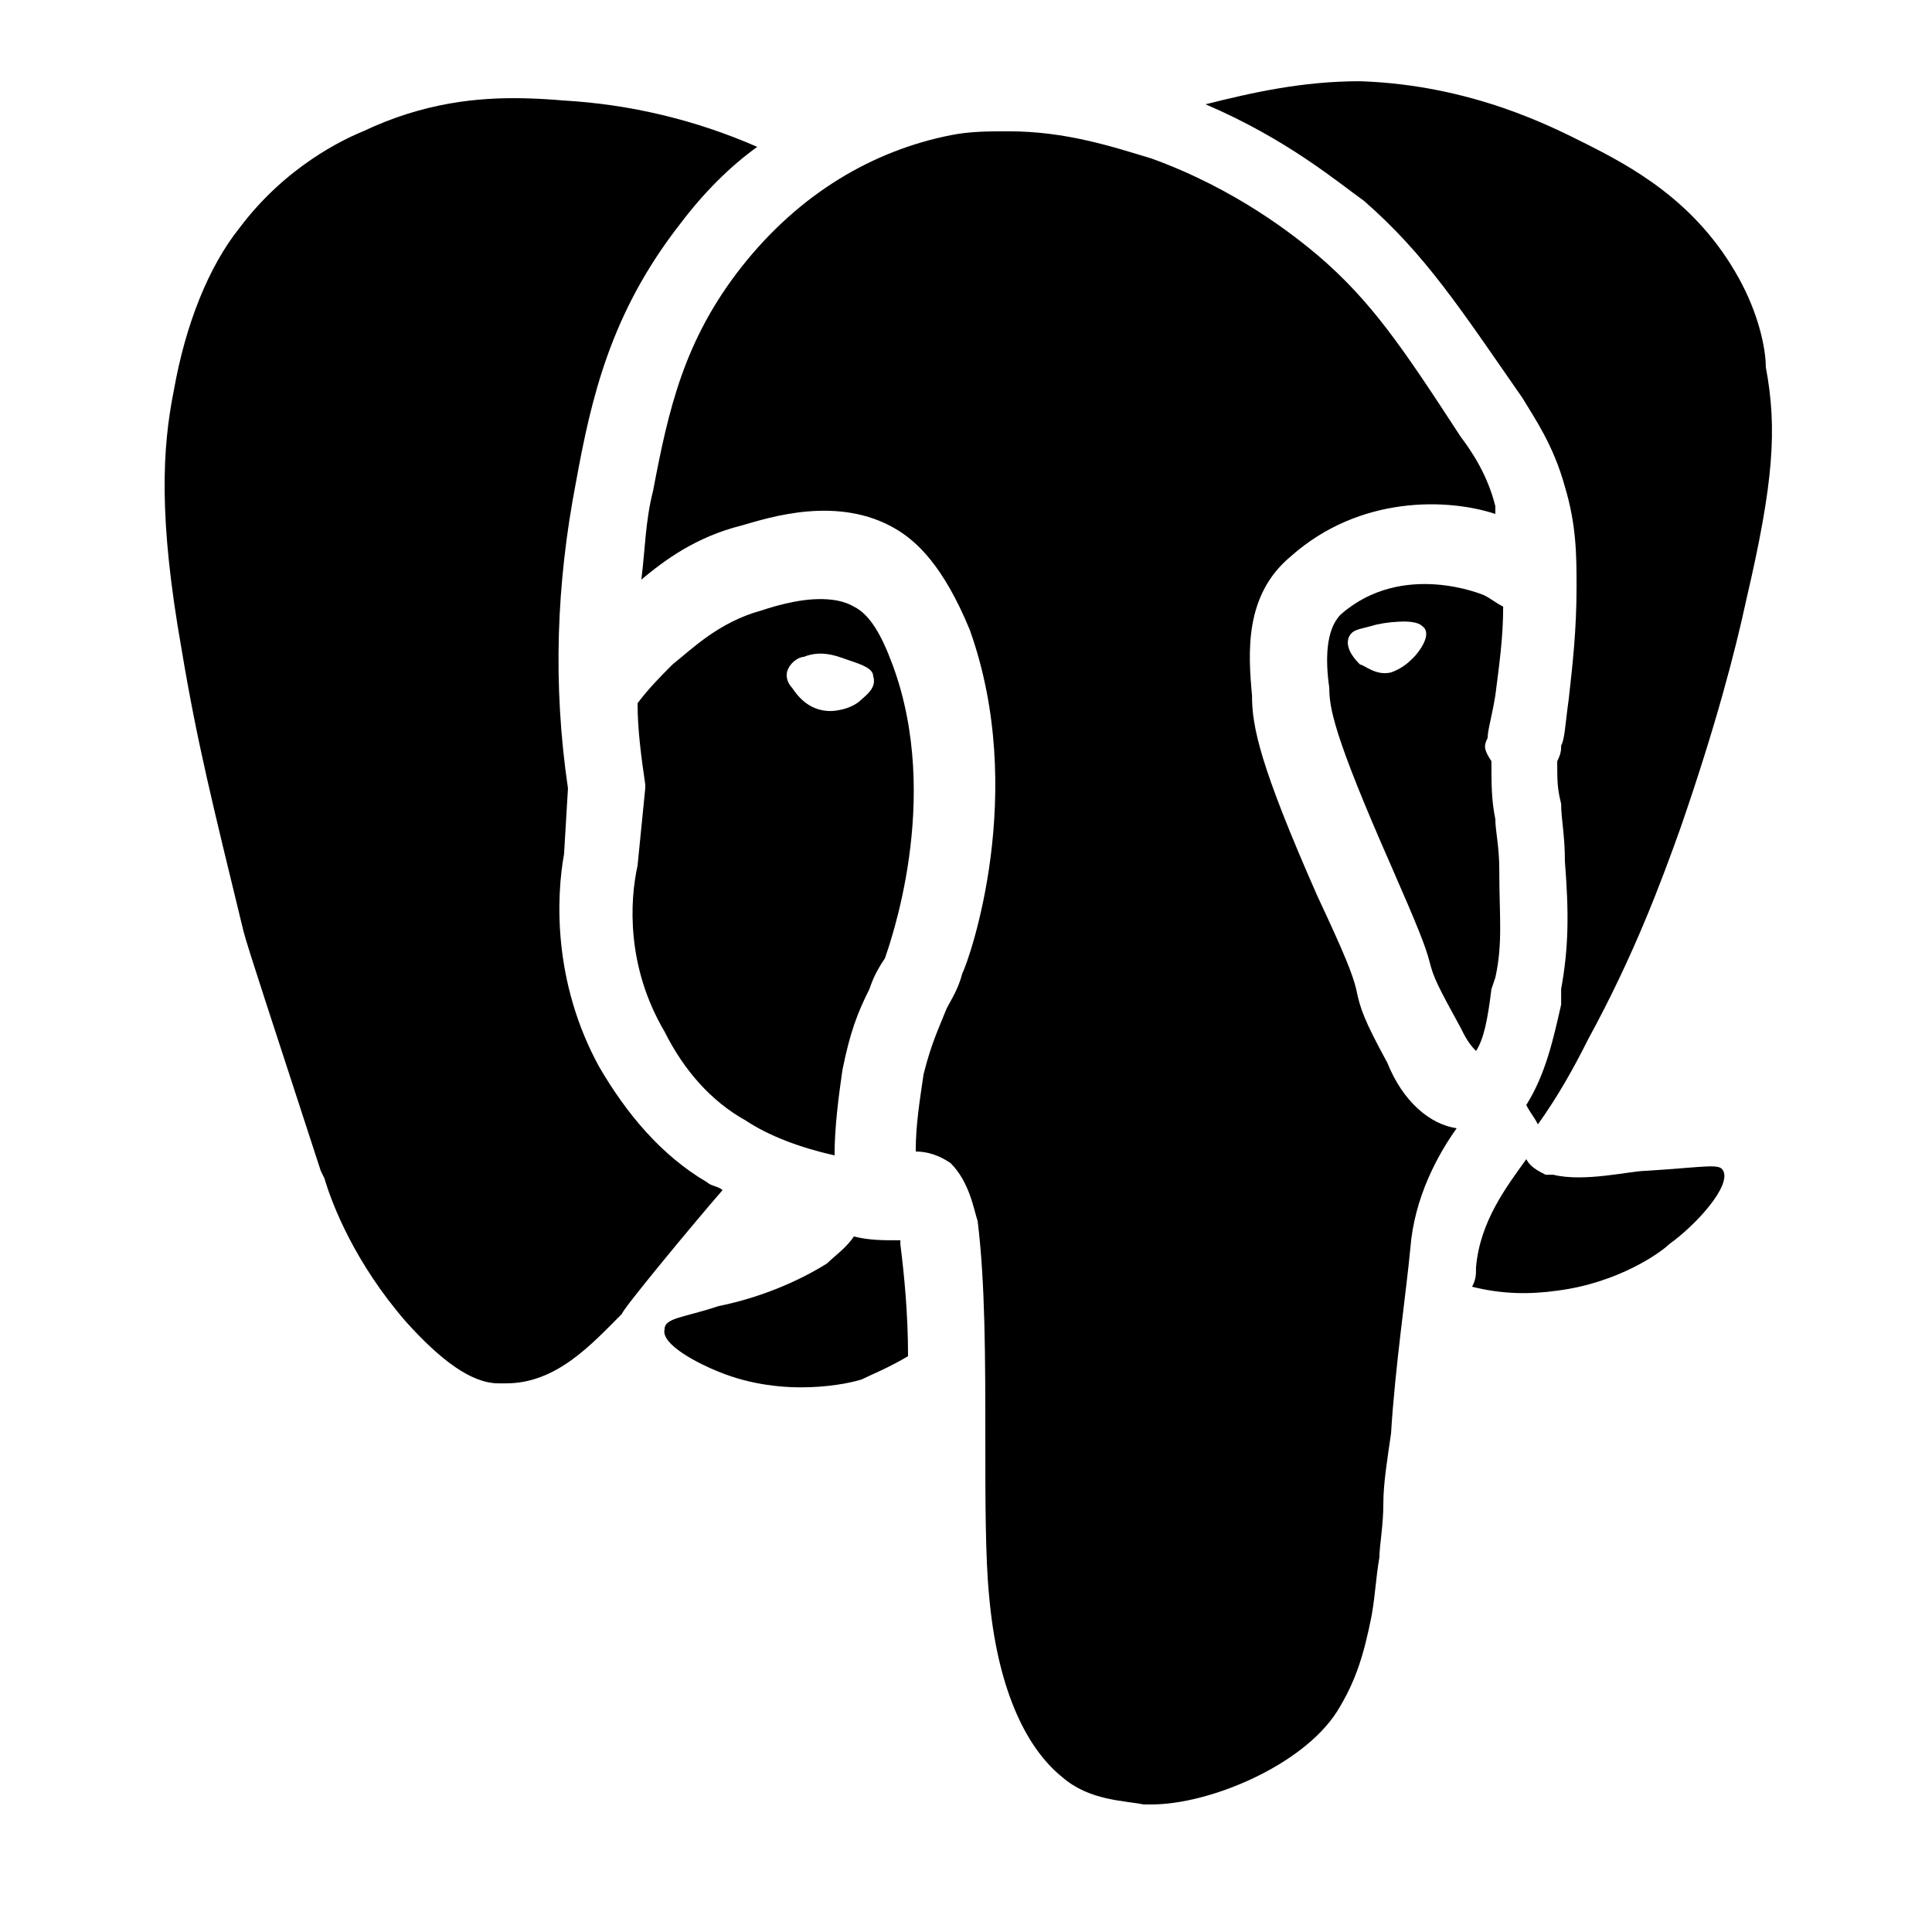
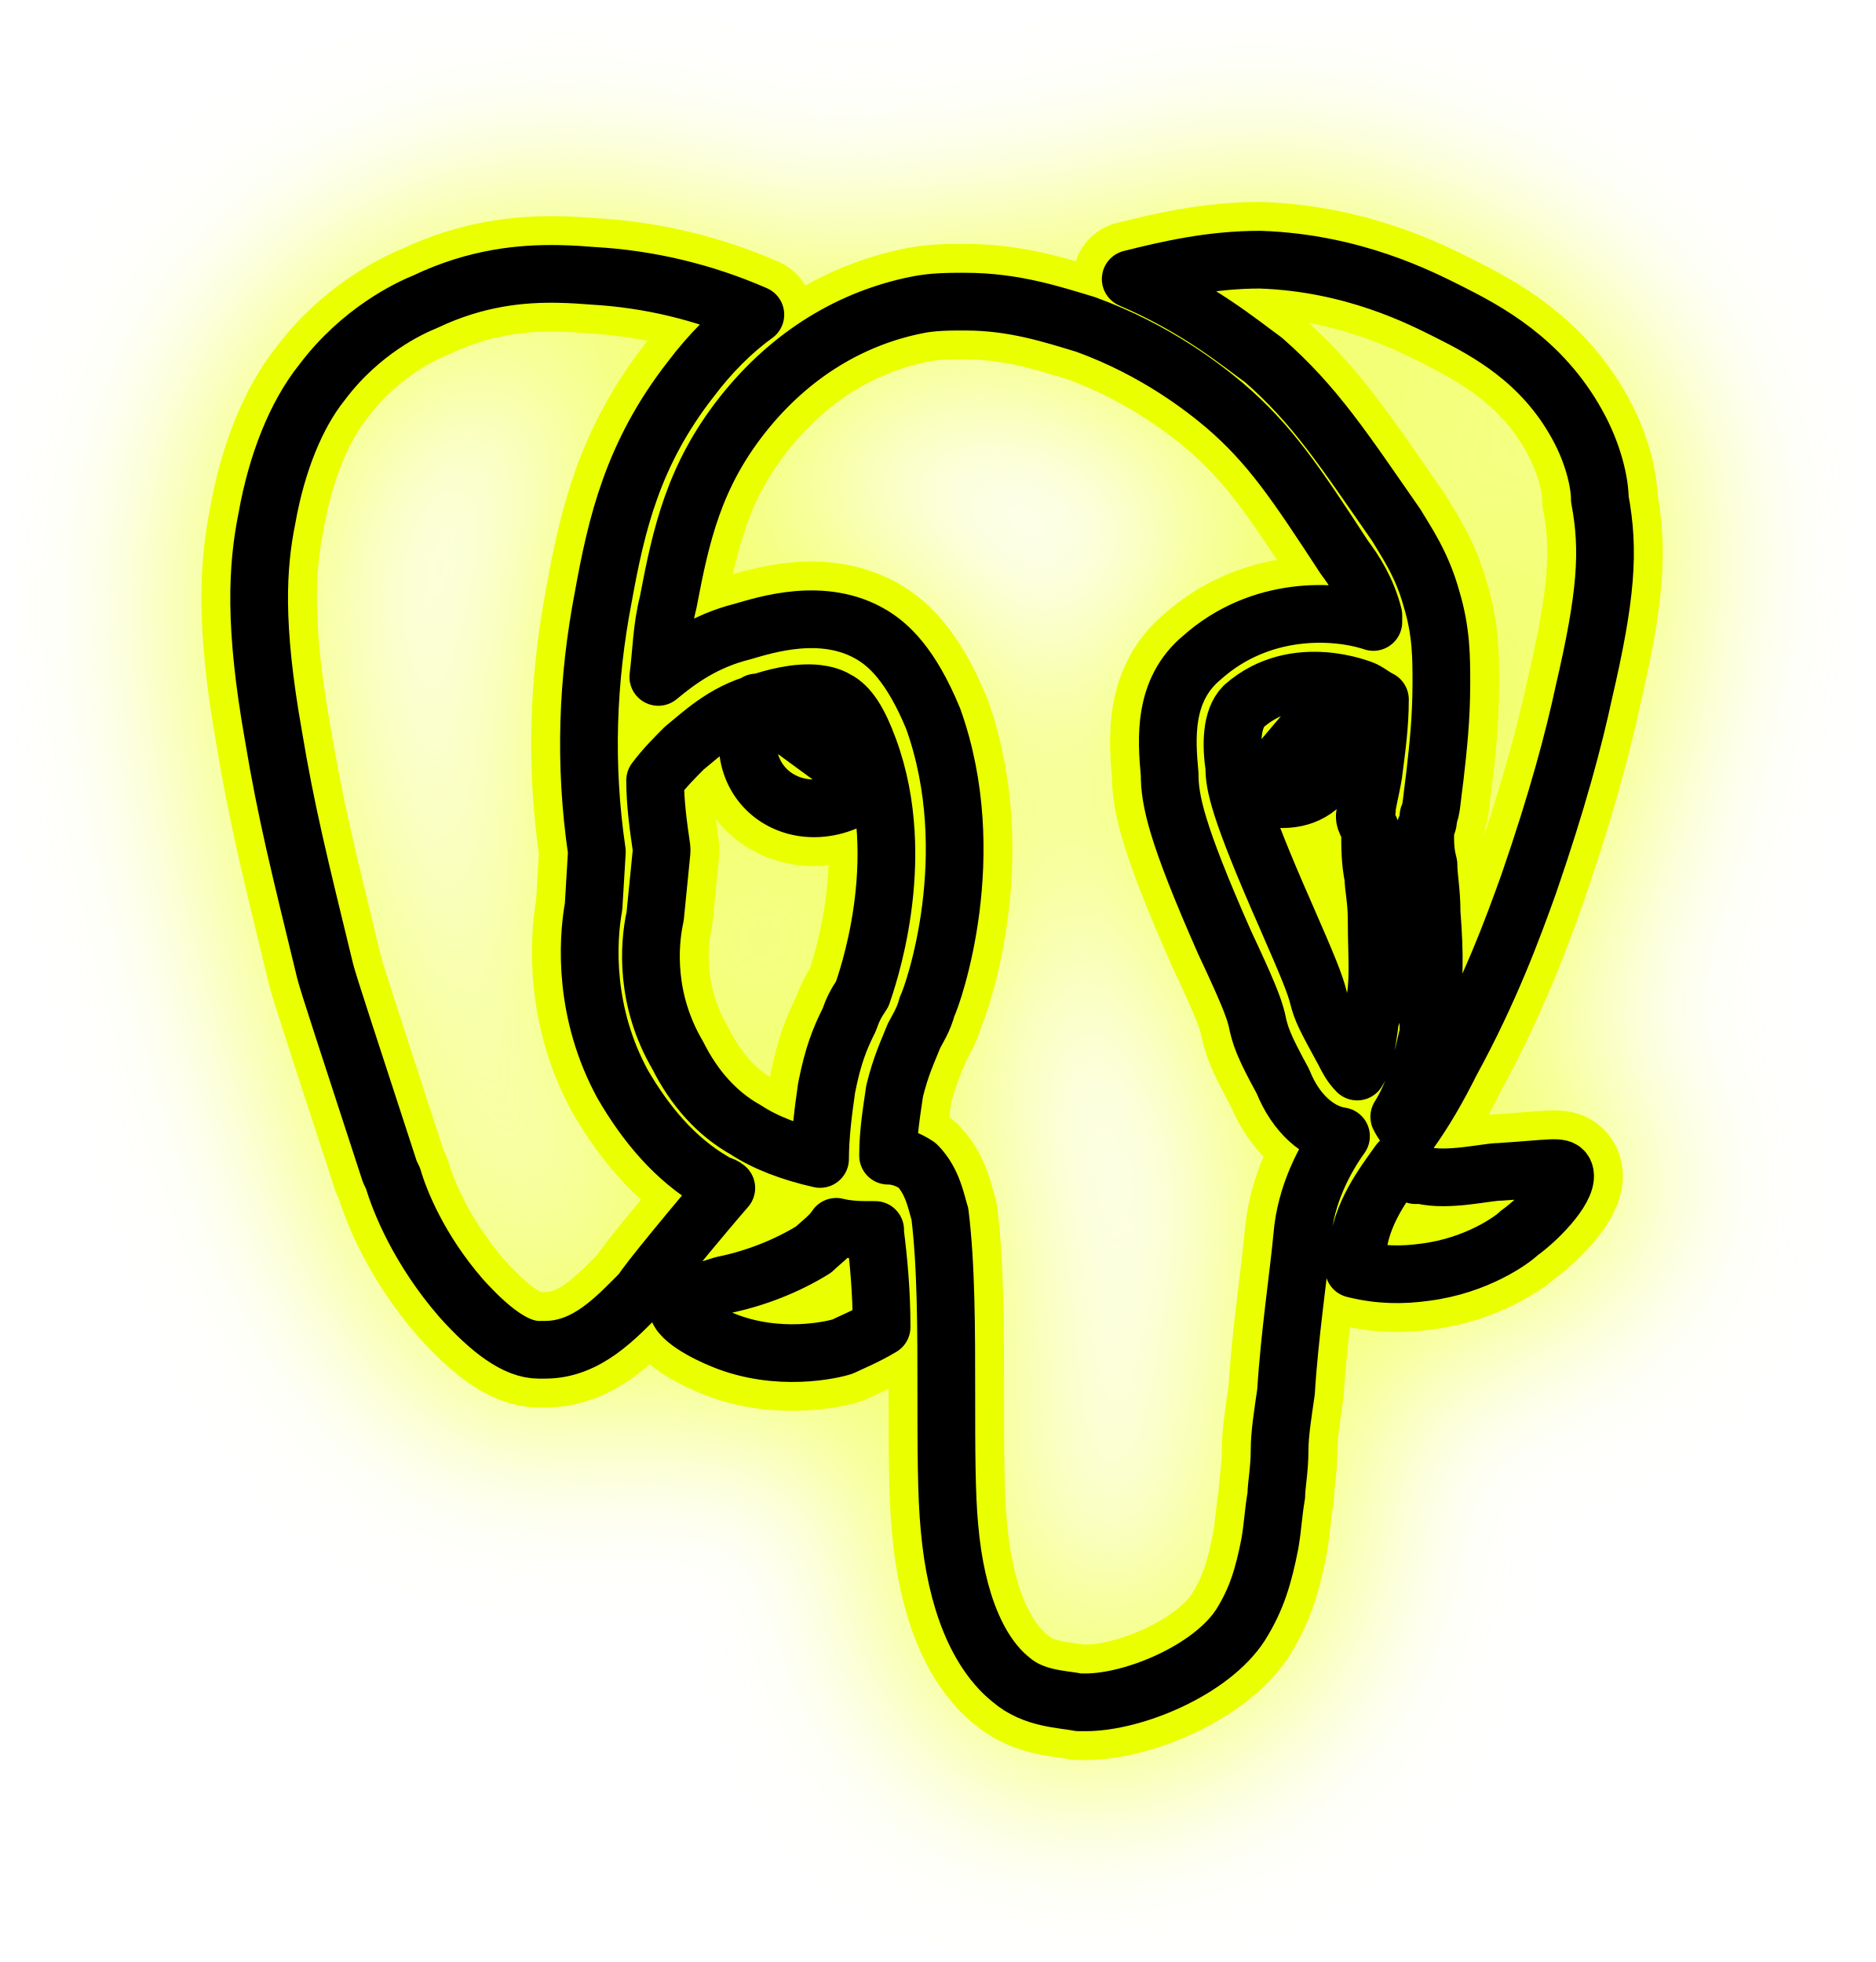
- <svg xmlns="http://www.w3.org/2000/svg" fill="#000000" viewBox="0 0 50 50" width="50px" height="50px">
-   <path d="M 35.199 2.102 C 33.699 2.102 32.398 2.398 31.199 2.699 C 33.301 3.598 34.602 4.699 35.301 5.199 C 36.902 6.598 37.801 8 39.402 10.301 C 39.699 10.801 40.199 11.5 40.5 12.598 C 40.801 13.598 40.801 14.398 40.801 15.199 C 40.801 16.301 40.699 17.199 40.598 18.098 C 40.5 18.801 40.5 19.102 40.402 19.301 C 40.402 19.402 40.402 19.5 40.301 19.699 C 40.301 20.199 40.301 20.402 40.402 20.801 C 40.402 21.199 40.5 21.602 40.5 22.301 C 40.602 23.602 40.602 24.5 40.402 25.598 L 40.402 26 C 40.199 26.898 40 27.801 39.5 28.598 C 39.602 28.801 39.699 28.898 39.801 29.098 C 40.301 28.398 40.699 27.699 41.098 26.902 C 42.301 24.699 43 22.801 43.5 21.402 C 44.398 18.801 44.898 16.898 45.199 15.5 C 45.898 12.5 46 11.102 45.699 9.5 C 45.699 9 45.5 8.098 45 7.199 C 43.898 5.199 42.199 4.301 41 3.699 C 40.199 3.301 38.098 2.199 35.199 2.102 Z M 13.535 2.543 C 12.383 2.52 10.977 2.648 9.398 3.398 C 8.898 3.602 7.398 4.301 6.199 5.898 C 5.398 6.898 4.801 8.398 4.5 10.098 C 4.199 11.598 4.098 13.402 4.699 16.801 C 5.098 19.199 5.5 20.801 6.301 24.098 C 6.402 24.5 7 26.301 8.301 30.301 L 8.398 30.5 C 8.602 31.199 9.199 32.699 10.5 34.199 C 11.398 35.199 12.199 35.801 12.902 35.801 L 13.098 35.801 C 14.398 35.801 15.301 34.801 16.098 34 C 16.098 33.898 18 31.602 18.699 30.801 C 18.598 30.699 18.402 30.699 18.301 30.598 C 17.102 29.898 16.199 28.801 15.5 27.598 C 14.301 25.398 14.398 23.199 14.598 22.098 L 14.699 20.402 C 14.301 17.699 14.402 15.102 14.902 12.5 C 15.301 10.301 15.801 8.102 17.598 5.801 C 18.199 5 18.898 4.301 19.598 3.801 C 18 3.102 16.301 2.699 14.598 2.602 C 14.273 2.574 13.918 2.551 13.535 2.543 Z M 26.098 3.398 C 25.598 3.398 25.098 3.398 24.598 3.5 C 22.598 3.898 20.699 5 19.199 6.898 C 17.699 8.801 17.301 10.598 16.902 12.699 C 16.699 13.5 16.699 14.199 16.598 15 C 17.199 14.5 18 13.898 19.199 13.598 C 19.898 13.398 21.699 12.801 23.199 13.699 C 23.699 14 24.398 14.602 25.098 16.301 C 26.598 20.5 25.102 24.801 24.902 25.199 C 24.801 25.598 24.602 25.898 24.5 26.098 C 24.301 26.598 24.102 27 23.902 27.801 C 23.801 28.5 23.699 29.102 23.699 29.801 C 24 29.801 24.301 29.898 24.598 30.098 C 25.098 30.598 25.199 31.301 25.301 31.598 C 25.5 33.199 25.5 35.199 25.5 37.199 C 25.5 38.801 25.5 40.301 25.598 41.301 C 25.801 43.602 26.5 45.199 27.5 46 C 28.199 46.602 29.098 46.598 29.598 46.699 L 29.801 46.699 C 31.301 46.699 33.699 45.699 34.598 44.301 C 35.098 43.5 35.301 42.801 35.5 41.801 C 35.602 41.199 35.598 40.902 35.699 40.301 C 35.699 40 35.801 39.5 35.801 38.902 C 35.801 38.402 35.898 37.801 36 37.098 C 36.102 35.398 36.398 33.402 36.5 32.301 C 36.602 31 37.199 29.898 37.699 29.199 C 37 29.098 36.301 28.5 35.902 27.5 C 35.301 26.398 35.199 26.098 35.098 25.598 C 35 25.199 34.801 24.699 34.098 23.199 C 32.598 19.801 32.402 18.801 32.402 18 C 32.301 16.898 32.199 15.402 33.402 14.402 C 35.199 12.801 37.5 12.902 38.699 13.301 L 38.699 13.098 C 38.5 12.301 38.102 11.699 37.801 11.301 C 36.301 9 35.5 7.801 34.098 6.602 C 33.5 6.102 32 4.898 29.801 4.102 C 28.801 3.801 27.598 3.398 26.098 3.398 Z M 37.152 15.125 C 36.426 15.074 35.5 15.199 34.699 15.902 C 34.301 16.301 34.301 17.102 34.402 17.801 C 34.402 18.301 34.5 19 36 22.402 C 36.699 24 36.898 24.5 37 24.902 C 37.102 25.301 37.199 25.5 37.801 26.598 C 37.902 26.801 38 27 38.199 27.199 C 38.398 26.898 38.5 26.398 38.598 25.598 L 38.699 25.301 C 38.898 24.402 38.801 23.699 38.801 22.5 C 38.801 21.898 38.699 21.5 38.699 21.199 C 38.598 20.699 38.598 20.301 38.598 19.699 C 38.398 19.398 38.398 19.301 38.5 19.098 C 38.5 18.898 38.598 18.602 38.699 18 C 38.801 17.199 38.902 16.5 38.902 15.699 C 38.699 15.598 38.602 15.5 38.402 15.402 C 38.402 15.402 37.875 15.176 37.152 15.125 Z M 21.516 15.52 C 20.879 15.445 20.148 15.652 19.699 15.801 C 18.598 16.102 17.902 16.801 17.402 17.199 C 17.102 17.5 16.801 17.801 16.5 18.199 C 16.5 18.898 16.598 19.602 16.699 20.301 L 16.699 20.402 L 16.5 22.402 C 16.301 23.301 16.199 25 17.199 26.699 C 17.699 27.699 18.402 28.5 19.301 29 C 19.902 29.398 20.699 29.699 21.598 29.902 C 21.598 29.199 21.699 28.398 21.801 27.699 C 22 26.699 22.199 26.199 22.5 25.598 C 22.602 25.301 22.699 25.102 22.902 24.801 C 23 24.5 24.398 20.699 23.098 17.199 C 22.801 16.398 22.5 15.898 22.098 15.699 C 21.926 15.598 21.723 15.543 21.516 15.52 Z M 36.188 16.09 C 36.449 16.074 36.699 16.098 36.801 16.199 C 37.102 16.398 36.699 16.898 36.598 17 C 36.5 17.102 36.301 17.301 36 17.402 C 35.602 17.5 35.301 17.199 35.199 17.199 C 35.098 17.098 34.801 16.801 34.902 16.5 C 35 16.301 35.102 16.301 35.5 16.199 C 35.648 16.148 35.926 16.102 36.188 16.09 Z M 21.156 16.918 C 21.492 16.895 21.773 17.023 22 17.098 C 22.301 17.199 22.598 17.301 22.598 17.5 C 22.699 17.801 22.402 18 22.301 18.098 C 22 18.398 21.5 18.402 21.5 18.402 C 21 18.402 20.699 18.102 20.5 17.801 C 20.398 17.699 20.301 17.5 20.402 17.301 C 20.5 17.102 20.699 17 20.801 17 C 20.926 16.949 21.043 16.926 21.156 16.918 Z M 39.5 30 C 39 30.699 38.301 31.602 38.199 32.801 C 38.199 33 38.199 33.102 38.098 33.301 C 38.898 33.5 39.602 33.5 40.301 33.402 C 41.902 33.199 43 32.398 43.199 32.199 C 43.898 31.699 44.801 30.699 44.598 30.301 C 44.5 30.102 44.199 30.199 42.598 30.301 C 42.199 30.301 41 30.602 40.199 30.402 L 40 30.402 C 39.801 30.301 39.602 30.199 39.5 30 Z M 22.098 32 C 21.898 32.301 21.602 32.5 21.402 32.699 C 20.602 33.199 19.598 33.602 18.598 33.801 C 17.699 34.102 17.199 34.102 17.199 34.402 C 17.098 34.801 18.098 35.301 18.598 35.5 C 20.301 36.199 22 35.801 22.301 35.699 C 22.5 35.598 23 35.398 23.5 35.098 C 23.5 34 23.402 33 23.301 32.199 L 23.301 32.098 L 23.199 32.098 C 22.898 32.098 22.5 32.102 22.098 32 Z" />
+ <svg xmlns="http://www.w3.org/2000/svg" width="65" height="68" viewBox="0 0 65 68" fill="none">
+   <g filter="url(#filter0_f_212:19)">
+     <path d="M43.666 9C41.985 9 40.526 9.333 39.182 9.67C41.538 10.677 42.996 11.912 43.78 12.473C45.576 14.041 46.583 15.613 48.379 18.192C48.711 18.753 49.272 19.537 49.609 20.767C49.947 21.889 49.947 22.786 49.947 23.684C49.947 24.919 49.833 25.926 49.719 26.934C49.61 27.722 49.61 28.059 49.5 28.282C49.5 28.396 49.5 28.506 49.386 28.729C49.386 29.29 49.386 29.517 49.5 29.964C49.5 30.411 49.609 30.862 49.609 31.646C49.723 33.104 49.723 34.111 49.5 35.342V35.793C49.272 36.8 49.049 37.812 48.488 38.705C48.602 38.933 48.712 39.043 48.825 39.266C49.386 38.482 49.833 37.698 50.279 36.805C51.628 34.335 52.412 32.206 52.973 30.639C53.98 27.722 54.541 25.589 54.878 24.021C55.662 20.658 55.776 19.09 55.438 17.295C55.438 16.734 55.215 15.722 54.654 14.715C53.419 12.473 51.514 11.466 50.17 10.791C49.272 10.345 46.916 9.109 43.667 9H43.666ZM19.378 9.495C18.086 9.469 16.51 9.613 14.741 10.454C14.18 10.681 12.498 11.466 11.154 13.257C10.256 14.378 9.586 16.06 9.249 17.965C8.911 19.646 8.798 21.67 9.472 25.48C9.919 28.169 10.37 29.964 11.268 33.66C11.382 34.111 12.051 36.13 13.51 40.615L13.619 40.838C13.847 41.622 14.517 43.304 15.975 44.985C16.983 46.107 17.88 46.781 18.669 46.781H18.888C20.346 46.781 21.358 45.66 22.251 44.762C22.251 44.648 24.384 42.073 25.168 41.175C25.054 41.061 24.835 41.061 24.721 40.948C23.377 40.164 22.365 38.933 21.581 37.584C20.236 35.119 20.346 32.653 20.569 31.418L20.683 29.518C20.237 26.487 20.35 23.575 20.911 20.658C21.358 18.192 21.918 15.727 23.933 13.147C24.607 12.25 25.391 11.466 26.175 10.905C24.384 10.121 22.479 9.67 20.569 9.561C20.206 9.531 19.807 9.504 19.378 9.495L19.378 9.495ZM33.462 10.454C32.902 10.454 32.341 10.454 31.781 10.568C29.538 11.015 27.41 12.25 25.728 14.378C24.047 16.511 23.6 18.525 23.153 20.881C22.925 21.779 22.925 22.563 22.812 23.461C23.486 22.9 24.384 22.226 25.729 21.889C26.512 21.665 28.531 20.995 30.213 22.003C30.773 22.34 31.558 23.014 32.341 24.919C34.023 29.627 32.346 34.449 32.122 34.896C32.008 35.342 31.785 35.679 31.671 35.903C31.448 36.464 31.224 36.914 31.001 37.812C30.887 38.596 30.774 39.271 30.774 40.054C31.111 40.054 31.448 40.164 31.781 40.388C32.341 40.948 32.455 41.736 32.569 42.069C32.792 43.865 32.792 46.107 32.792 48.349C32.792 50.145 32.792 51.827 32.902 52.948C33.129 55.527 33.913 57.318 35.035 58.216C35.818 58.891 36.826 58.886 37.386 59H37.614C39.295 59 41.984 57.879 42.992 56.311C43.552 55.413 43.78 54.629 44.003 53.508C44.117 52.834 44.113 52.501 44.227 51.827C44.227 51.489 44.341 50.929 44.341 50.259C44.341 49.698 44.45 49.024 44.564 48.236C44.678 46.33 45.011 44.093 45.124 42.858C45.239 41.399 45.908 40.164 46.469 39.38C45.685 39.266 44.901 38.596 44.455 37.475C43.78 36.24 43.666 35.903 43.552 35.343C43.443 34.896 43.22 34.335 42.431 32.654C40.749 28.843 40.531 27.722 40.531 26.825C40.417 25.59 40.303 23.912 41.652 22.791C43.666 20.996 46.246 21.11 47.59 21.556V21.329C47.367 20.435 46.92 19.761 46.583 19.314C44.901 16.735 44.003 15.39 42.431 14.046C41.761 13.485 40.08 12.136 37.614 11.243C36.493 10.906 35.144 10.455 33.462 10.455L33.462 10.454ZM45.856 23.601C45.041 23.544 44.004 23.684 43.106 24.472C42.659 24.919 42.659 25.817 42.773 26.601C42.773 27.161 42.883 27.945 44.564 31.76C45.348 33.551 45.572 34.111 45.685 34.562C45.799 35.009 45.909 35.233 46.583 36.463C46.697 36.691 46.807 36.914 47.03 37.138C47.253 36.8 47.367 36.24 47.477 35.342L47.591 35.009C47.814 34.002 47.705 33.214 47.705 31.869C47.705 31.195 47.591 30.748 47.591 30.411C47.477 29.85 47.477 29.403 47.477 28.729C47.253 28.392 47.253 28.282 47.367 28.055C47.367 27.831 47.477 27.498 47.591 26.824C47.705 25.926 47.818 25.142 47.818 24.244C47.591 24.131 47.481 24.021 47.258 23.911C47.258 23.911 46.666 23.658 45.856 23.6L45.856 23.601ZM28.325 24.043C27.611 23.96 26.793 24.192 26.289 24.358C25.054 24.696 24.274 25.48 23.714 25.926C23.377 26.264 23.04 26.601 22.702 27.047C22.702 27.831 22.811 28.62 22.925 29.404V29.517L22.702 31.76C22.479 32.767 22.365 34.672 23.486 36.577C24.047 37.698 24.835 38.596 25.842 39.157C26.517 39.603 27.41 39.941 28.417 40.168C28.417 39.38 28.531 38.482 28.645 37.698C28.868 36.577 29.092 36.017 29.429 35.342C29.543 35.009 29.652 34.786 29.88 34.449C29.989 34.111 31.557 29.85 30.099 25.927C29.766 25.029 29.429 24.468 28.978 24.245C28.785 24.131 28.558 24.07 28.325 24.044L28.325 24.043ZM46.322 24.083C46.851 27.522 44.999 28.051 43.411 27.522L46.322 24.083ZM30.182 27.258C27.854 29.149 24.938 27.247 26.213 24.347L30.182 27.258ZM48.488 40.278C47.928 41.062 47.144 42.073 47.03 43.418C47.03 43.641 47.03 43.755 46.916 43.978C47.814 44.202 48.602 44.202 49.386 44.092C51.181 43.865 52.412 42.967 52.635 42.743C53.419 42.183 54.431 41.062 54.203 40.615C54.094 40.392 53.757 40.501 51.961 40.615C51.514 40.615 50.17 40.952 49.272 40.729H49.049C48.825 40.615 48.602 40.501 48.488 40.278V40.278ZM28.978 42.52C28.755 42.857 28.422 43.081 28.198 43.304C27.301 43.864 26.175 44.315 25.054 44.539C24.047 44.876 23.486 44.876 23.486 45.213C23.372 45.66 24.493 46.221 25.054 46.444C26.963 47.228 28.868 46.781 29.206 46.667C29.429 46.553 29.99 46.33 30.55 45.993C30.55 44.762 30.441 43.641 30.327 42.743V42.629H30.213C29.875 42.629 29.429 42.633 28.978 42.52H28.978Z" stroke="#F0FF4C" stroke-opacity="0.8" stroke-width="6" stroke-linecap="round" stroke-linejoin="round" />
+   </g>
+   <path d="M43.666 9C41.985 9 40.526 9.333 39.182 9.67C41.538 10.677 42.996 11.912 43.78 12.473C45.576 14.041 46.583 15.613 48.379 18.192C48.711 18.753 49.272 19.537 49.609 20.767C49.947 21.889 49.947 22.786 49.947 23.684C49.947 24.919 49.833 25.926 49.719 26.934C49.61 27.722 49.61 28.059 49.5 28.282C49.5 28.396 49.5 28.506 49.386 28.729C49.386 29.29 49.386 29.517 49.5 29.964C49.5 30.411 49.609 30.862 49.609 31.646C49.723 33.104 49.723 34.111 49.5 35.342V35.793C49.272 36.8 49.049 37.812 48.488 38.705C48.602 38.933 48.712 39.043 48.825 39.266C49.386 38.482 49.833 37.698 50.279 36.805C51.628 34.335 52.412 32.206 52.973 30.639C53.98 27.722 54.541 25.589 54.878 24.021C55.662 20.658 55.776 19.09 55.438 17.295C55.438 16.734 55.215 15.722 54.654 14.715C53.419 12.473 51.514 11.466 50.17 10.791C49.272 10.345 46.916 9.109 43.667 9H43.666ZM19.378 9.495C18.086 9.469 16.51 9.613 14.741 10.454C14.18 10.681 12.498 11.466 11.154 13.257C10.256 14.378 9.586 16.06 9.249 17.965C8.911 19.646 8.798 21.67 9.472 25.48C9.919 28.169 10.37 29.964 11.268 33.66C11.382 34.111 12.051 36.13 13.51 40.615L13.619 40.838C13.847 41.622 14.517 43.304 15.975 44.985C16.983 46.107 17.88 46.781 18.669 46.781H18.888C20.346 46.781 21.358 45.66 22.251 44.762C22.251 44.648 24.384 42.073 25.168 41.175C25.054 41.061 24.835 41.061 24.721 40.948C23.377 40.164 22.365 38.933 21.581 37.584C20.236 35.119 20.346 32.653 20.569 31.418L20.683 29.518C20.237 26.487 20.35 23.575 20.911 20.658C21.358 18.192 21.918 15.727 23.933 13.147C24.607 12.25 25.391 11.466 26.175 10.905C24.384 10.121 22.479 9.67 20.569 9.561C20.206 9.531 19.807 9.504 19.378 9.495L19.378 9.495ZM33.462 10.454C32.902 10.454 32.341 10.454 31.781 10.568C29.538 11.015 27.41 12.25 25.728 14.378C24.047 16.511 23.6 18.525 23.153 20.881C22.925 21.779 22.925 22.563 22.812 23.461C23.486 22.9 24.384 22.226 25.729 21.889C26.512 21.665 28.531 20.995 30.213 22.003C30.773 22.34 31.557 23.014 32.341 24.919C34.023 29.627 32.346 34.449 32.122 34.896C32.008 35.342 31.785 35.679 31.671 35.903C31.448 36.464 31.224 36.914 31.001 37.812C30.887 38.596 30.774 39.271 30.774 40.055C31.111 40.055 31.448 40.164 31.781 40.388C32.341 40.948 32.455 41.736 32.569 42.069C32.792 43.865 32.792 46.107 32.792 48.349C32.792 50.145 32.792 51.827 32.902 52.948C33.129 55.527 33.913 57.318 35.035 58.216C35.818 58.891 36.826 58.886 37.386 59H37.614C39.295 59 41.984 57.879 42.992 56.311C43.552 55.413 43.78 54.629 44.003 53.508C44.117 52.834 44.113 52.501 44.227 51.827C44.227 51.489 44.341 50.929 44.341 50.259C44.341 49.698 44.45 49.024 44.564 48.236C44.678 46.331 45.011 44.093 45.124 42.858C45.239 41.399 45.908 40.164 46.469 39.38C45.685 39.266 44.901 38.596 44.455 37.475C43.78 36.24 43.666 35.903 43.552 35.343C43.443 34.896 43.22 34.335 42.431 32.654C40.749 28.843 40.531 27.722 40.531 26.825C40.416 25.59 40.303 23.912 41.652 22.791C43.666 20.996 46.246 21.11 47.59 21.556V21.329C47.367 20.435 46.92 19.761 46.583 19.314C44.901 16.735 44.003 15.39 42.431 14.046C41.761 13.485 40.08 12.136 37.614 11.243C36.493 10.906 35.144 10.455 33.462 10.455L33.462 10.454ZM45.856 23.601C45.041 23.544 44.004 23.684 43.106 24.472C42.659 24.919 42.659 25.817 42.773 26.601C42.773 27.161 42.883 27.945 44.564 31.76C45.348 33.551 45.572 34.111 45.685 34.563C45.799 35.009 45.909 35.233 46.583 36.463C46.697 36.691 46.807 36.914 47.03 37.138C47.253 36.8 47.367 36.24 47.477 35.342L47.591 35.009C47.814 34.002 47.705 33.214 47.705 31.869C47.705 31.195 47.591 30.748 47.591 30.411C47.477 29.85 47.477 29.403 47.477 28.729C47.253 28.392 47.253 28.282 47.367 28.055C47.367 27.831 47.477 27.498 47.591 26.824C47.705 25.926 47.818 25.142 47.818 24.244C47.591 24.131 47.481 24.021 47.258 23.911C47.258 23.911 46.666 23.658 45.856 23.6L45.856 23.601ZM28.325 24.043C27.611 23.96 26.793 24.192 26.289 24.358C25.054 24.696 24.274 25.48 23.714 25.926C23.377 26.264 23.04 26.601 22.702 27.047C22.702 27.831 22.811 28.62 22.925 29.404V29.518L22.702 31.76C22.479 32.767 22.365 34.672 23.486 36.577C24.047 37.698 24.835 38.596 25.842 39.157C26.517 39.603 27.41 39.941 28.417 40.168C28.417 39.38 28.531 38.482 28.645 37.698C28.868 36.577 29.092 36.017 29.429 35.342C29.543 35.009 29.652 34.786 29.88 34.449C29.989 34.111 31.557 29.85 30.099 25.927C29.766 25.029 29.429 24.468 28.978 24.245C28.785 24.131 28.558 24.07 28.325 24.044L28.325 24.043ZM46.322 24.083C46.851 27.522 44.999 28.051 43.411 27.522L46.322 24.083ZM30.182 27.258C27.854 29.149 24.938 27.247 26.213 24.347L30.182 27.258ZM48.488 40.278C47.928 41.062 47.144 42.073 47.03 43.418C47.03 43.641 47.03 43.755 46.916 43.978C47.814 44.202 48.602 44.202 49.386 44.092C51.181 43.865 52.412 42.967 52.635 42.743C53.419 42.183 54.431 41.062 54.203 40.615C54.094 40.392 53.756 40.501 51.961 40.615C51.514 40.615 50.17 40.952 49.272 40.729H49.049C48.825 40.615 48.602 40.501 48.488 40.278V40.278ZM28.978 42.52C28.755 42.857 28.422 43.081 28.198 43.304C27.301 43.864 26.175 44.315 25.054 44.539C24.047 44.876 23.486 44.876 23.486 45.213C23.372 45.66 24.493 46.221 25.054 46.444C26.963 47.228 28.868 46.781 29.206 46.667C29.429 46.553 29.99 46.33 30.55 45.993C30.55 44.762 30.441 43.641 30.327 42.743V42.629H30.213C29.875 42.629 29.429 42.633 28.978 42.52H28.978Z" stroke="#EAFF00" stroke-width="4" stroke-linecap="round" stroke-linejoin="round" />
+   <path d="M43.666 9C41.985 9 40.526 9.333 39.182 9.67C41.538 10.677 42.996 11.912 43.78 12.473C45.576 14.041 46.583 15.613 48.379 18.192C48.711 18.753 49.272 19.537 49.609 20.767C49.947 21.889 49.947 22.786 49.947 23.684C49.947 24.919 49.833 25.926 49.719 26.934C49.61 27.722 49.61 28.059 49.5 28.282C49.5 28.396 49.5 28.506 49.386 28.729C49.386 29.29 49.386 29.517 49.5 29.964C49.5 30.411 49.609 30.862 49.609 31.646C49.723 33.104 49.723 34.111 49.5 35.342V35.793C49.272 36.8 49.049 37.812 48.488 38.705C48.602 38.933 48.712 39.043 48.825 39.266C49.386 38.482 49.833 37.698 50.279 36.805C51.628 34.335 52.412 32.206 52.973 30.639C53.98 27.722 54.541 25.589 54.878 24.021C55.662 20.658 55.776 19.09 55.438 17.295C55.438 16.734 55.215 15.722 54.654 14.715C53.419 12.473 51.514 11.466 50.17 10.791C49.272 10.345 46.916 9.11 43.667 9H43.666ZM19.378 9.495C18.086 9.469 16.51 9.613 14.741 10.454C14.18 10.681 12.498 11.466 11.154 13.257C10.256 14.378 9.586 16.06 9.249 17.965C8.911 19.646 8.798 21.67 9.472 25.48C9.919 28.169 10.37 29.964 11.268 33.66C11.382 34.111 12.051 36.13 13.51 40.615L13.619 40.838C13.847 41.622 14.517 43.304 15.975 44.985C16.983 46.107 17.88 46.781 18.669 46.781H18.888C20.346 46.781 21.358 45.66 22.251 44.762C22.251 44.648 24.384 42.073 25.168 41.175C25.054 41.061 24.835 41.061 24.721 40.948C23.377 40.164 22.365 38.933 21.581 37.584C20.236 35.119 20.346 32.653 20.569 31.418L20.683 29.518C20.237 26.487 20.35 23.575 20.911 20.658C21.358 18.192 21.918 15.727 23.933 13.147C24.607 12.25 25.391 11.466 26.175 10.905C24.384 10.121 22.479 9.67 20.569 9.561C20.206 9.531 19.807 9.504 19.378 9.495L19.378 9.495ZM33.462 10.454C32.902 10.454 32.341 10.454 31.781 10.568C29.538 11.015 27.41 12.25 25.728 14.378C24.047 16.511 23.6 18.525 23.153 20.881C22.925 21.779 22.925 22.563 22.812 23.461C23.486 22.9 24.384 22.226 25.729 21.889C26.512 21.665 28.531 20.995 30.213 22.003C30.773 22.34 31.557 23.014 32.341 24.919C34.023 29.627 32.346 34.449 32.122 34.896C32.008 35.342 31.785 35.679 31.671 35.903C31.448 36.464 31.224 36.914 31.001 37.812C30.887 38.596 30.774 39.271 30.774 40.054C31.111 40.054 31.448 40.164 31.781 40.388C32.341 40.948 32.455 41.736 32.569 42.069C32.792 43.865 32.792 46.107 32.792 48.349C32.792 50.145 32.792 51.827 32.902 52.948C33.129 55.527 33.913 57.318 35.035 58.216C35.818 58.891 36.826 58.886 37.386 59H37.614C39.295 59 41.984 57.879 42.992 56.311C43.552 55.413 43.78 54.629 44.003 53.508C44.117 52.834 44.113 52.501 44.227 51.827C44.227 51.489 44.341 50.929 44.341 50.259C44.341 49.698 44.45 49.024 44.564 48.236C44.678 46.331 45.011 44.093 45.124 42.858C45.239 41.399 45.908 40.164 46.469 39.38C45.685 39.266 44.901 38.596 44.455 37.475C43.78 36.24 43.666 35.903 43.552 35.343C43.443 34.896 43.22 34.335 42.431 32.654C40.749 28.843 40.531 27.722 40.531 26.825C40.416 25.59 40.303 23.912 41.652 22.791C43.666 20.996 46.246 21.11 47.59 21.556V21.329C47.367 20.435 46.92 19.761 46.583 19.314C44.901 16.735 44.003 15.39 42.431 14.046C41.761 13.485 40.08 12.136 37.614 11.243C36.493 10.906 35.144 10.455 33.462 10.455L33.462 10.454ZM45.856 23.601C45.041 23.544 44.004 23.684 43.106 24.472C42.659 24.919 42.659 25.817 42.773 26.601C42.773 27.161 42.883 27.945 44.564 31.76C45.348 33.551 45.572 34.111 45.685 34.563C45.799 35.009 45.909 35.233 46.583 36.463C46.697 36.691 46.807 36.914 47.03 37.138C47.253 36.8 47.367 36.24 47.477 35.342L47.591 35.009C47.814 34.002 47.705 33.214 47.705 31.869C47.705 31.195 47.591 30.748 47.591 30.411C47.477 29.85 47.477 29.403 47.477 28.729C47.253 28.392 47.253 28.282 47.367 28.055C47.367 27.831 47.477 27.498 47.591 26.824C47.705 25.926 47.818 25.142 47.818 24.244C47.591 24.131 47.481 24.021 47.258 23.911C47.258 23.911 46.666 23.658 45.856 23.6L45.856 23.601ZM28.325 24.043C27.611 23.96 26.793 24.192 26.289 24.358C25.054 24.696 24.274 25.48 23.714 25.926C23.377 26.264 23.04 26.601 22.702 27.047C22.702 27.831 22.811 28.62 22.925 29.404V29.518L22.702 31.76C22.479 32.767 22.365 34.672 23.486 36.577C24.047 37.698 24.835 38.596 25.842 39.157C26.517 39.603 27.41 39.941 28.417 40.168C28.417 39.38 28.531 38.482 28.645 37.698C28.868 36.577 29.092 36.017 29.429 35.342C29.543 35.009 29.652 34.786 29.88 34.449C29.989 34.111 31.557 29.85 30.099 25.927C29.766 25.029 29.429 24.468 28.978 24.245C28.785 24.131 28.558 24.07 28.325 24.044L28.325 24.043ZM46.322 24.083C46.851 27.522 44.999 28.051 43.411 27.522L46.322 24.083ZM30.182 27.258C27.854 29.149 24.938 27.247 26.213 24.347L30.182 27.258ZM48.488 40.278C47.928 41.062 47.144 42.073 47.03 43.418C47.03 43.641 47.03 43.755 46.916 43.978C47.814 44.202 48.602 44.202 49.386 44.092C51.181 43.865 52.412 42.967 52.635 42.743C53.419 42.183 54.431 41.062 54.203 40.615C54.094 40.392 53.756 40.501 51.961 40.615C51.514 40.615 50.17 40.952 49.272 40.729H49.049C48.825 40.615 48.602 40.501 48.488 40.278V40.278ZM28.978 42.52C28.755 42.857 28.422 43.081 28.198 43.304C27.301 43.864 26.175 44.315 25.054 44.539C24.047 44.876 23.486 44.876 23.486 45.213C23.372 45.66 24.493 46.221 25.054 46.444C26.963 47.228 28.868 46.781 29.206 46.667C29.429 46.553 29.99 46.33 30.55 45.993C30.55 44.762 30.441 43.641 30.327 42.743V42.629H30.213C29.875 42.629 29.429 42.633 28.978 42.52H28.978Z" stroke="black" stroke-width="2" stroke-linecap="round" stroke-linejoin="round" />
+   <defs>
+     <filter id="filter0_f_212:19" x="0.544" y="0.564" width="63.509" height="66.872" filterUnits="userSpaceOnUse" color-interpolation-filters="sRGB">
+       <feFlood flood-opacity="0" result="BackgroundImageFix" />
+       <feBlend mode="normal" in="SourceGraphic" in2="BackgroundImageFix" result="shape" />
+       <feGaussianBlur stdDeviation="2.718" result="effect1_foregroundBlur_212:19" />
+     </filter>
+   </defs>
</svg>
